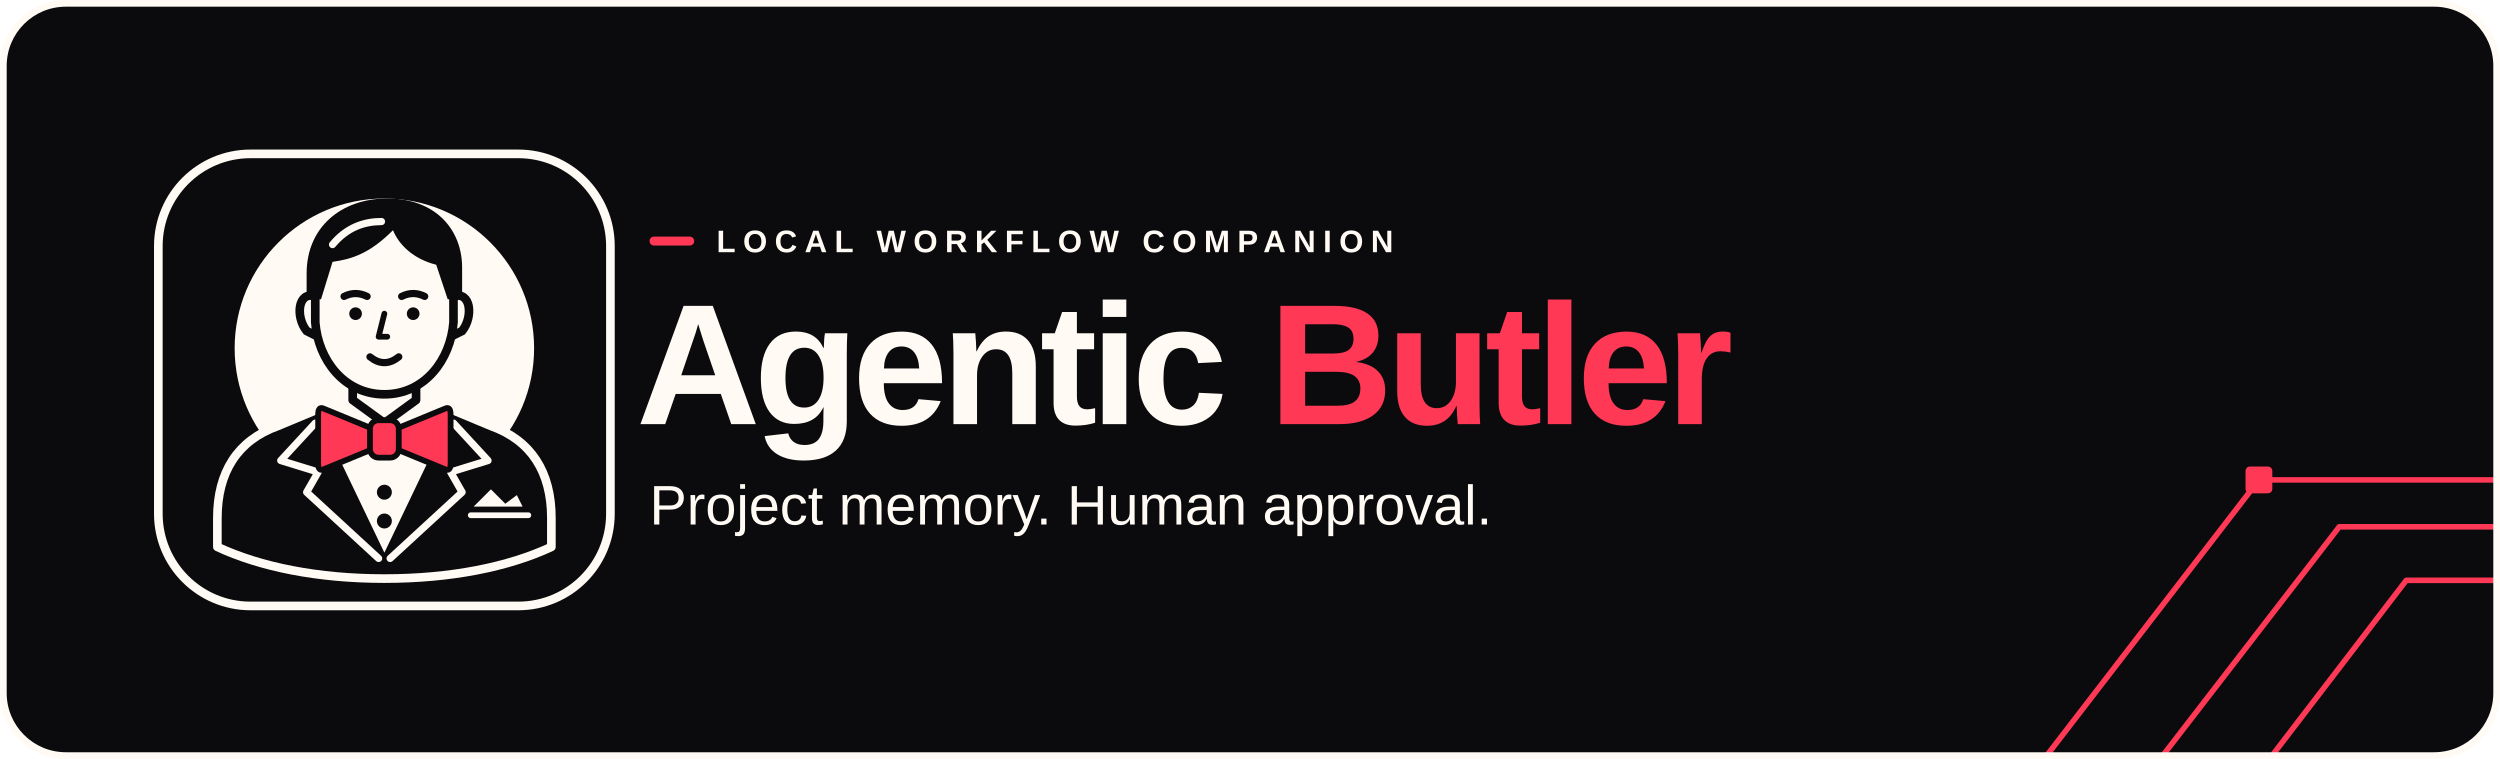
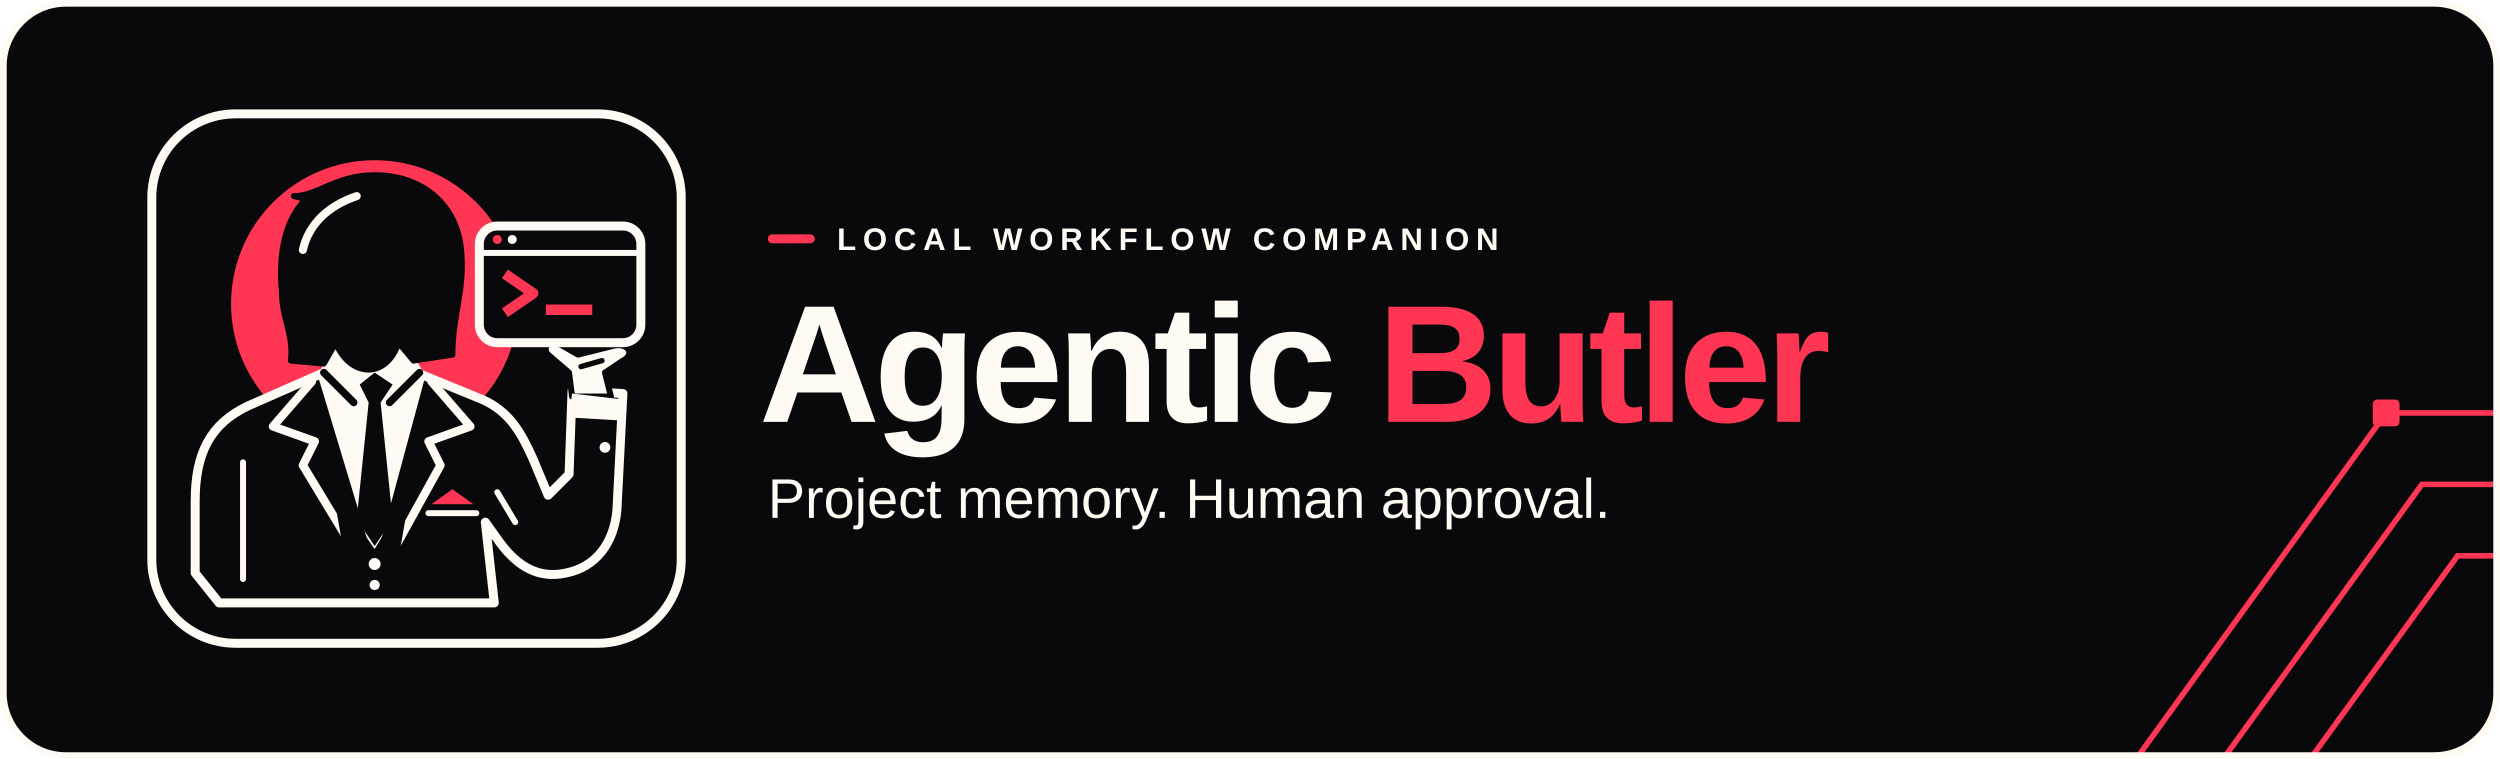
<svg xmlns="http://www.w3.org/2000/svg" width="1120" height="340" viewBox="0 0 1120 340" role="img" aria-labelledby="title desc">
  <defs>
    <clipPath id="frame">
      <rect x="1" y="1" width="1118" height="338" rx="28" />
    </clipPath>
  </defs>
  <g clip-path="url(#frame)">
-     <rect width="1120" height="340" fill="#0b0b0e" />
-     <path d="M915 341l97-126h111m-156 126 81-105h75m-107 105 62-81h45" fill="none" stroke="#ff3855" stroke-width="2.5" stroke-linejoin="round" />
-     <rect x="1006" y="209" width="12" height="12" rx="2" fill="#ff3855" />
-     <g transform="translate(69 67) scale(1.29)">
-       <rect x="1.5" y="1.5" width="157" height="157" rx="32" fill="#0b0b0e" stroke="#fffaf3" stroke-width="3" />
-       <circle cx="80" cy="69" r="52" fill="#fffaf3" />
-       <path d="M22 138v-10c0-16 7-27 21-32l24-10h26l24 10c14 5 21 16 21 32v10c-15 7-35 11-58 11s-43-4-58-11Z" fill="#0b0b0e" stroke="#fffaf3" stroke-width="3" stroke-linejoin="round" />
-       <path d="M57 92l12-6h22l12 6-23 48Z" fill="#fffaf3" />
-       <path d="M69 73v14l11 8 11-8V73" fill="#fffaf3" stroke="#0b0b0e" stroke-width="3" stroke-linejoin="round" />
-       <path d="M56 51c-6-2-7 7-3 12l6 3m45-15c6-2 7 7 3 12l-6 3" fill="#fffaf3" stroke="#0b0b0e" stroke-width="3" stroke-linecap="round" />
-       <path d="M56 49c0-17 10-27 24-27s24 10 24 27v11c-1 13-10 25-24 25S57 73 56 60Z" fill="#fffaf3" stroke="#0b0b0e" stroke-width="3" />
-       <path d="M53 52v-9c0-16 12-26 28-26 17 0 26 11 26 24v11h-5l-4-12c-8-2-13-7-15-12-8 8-14 10-21 11l-4 13Z" fill="#0b0b0e" />
-       <path d="M62 33c5-6 11-8 17-8" fill="none" stroke="#fffaf3" stroke-width="2.5" stroke-linecap="round" />
-       <path d="M66 51q4-2 8 0m12 0q4-2 8 0m-19 21q5 4 10 0" fill="none" stroke="#0b0b0e" stroke-width="2.5" stroke-linecap="round" />
-       <circle cx="70" cy="57" r="2.2" fill="#0b0b0e" />
-       <circle cx="90" cy="57" r="2.2" fill="#0b0b0e" />
-       <path d="M80 57l-2 8h3" fill="none" stroke="#0b0b0e" stroke-width="2" stroke-linecap="round" stroke-linejoin="round" />
-       <path d="M56 95l-12 13 13 4-4 7 25 23m26-47 12 13-13 4 4 7-25 23" fill="none" stroke="#fffaf3" stroke-width="2.5" stroke-linecap="round" stroke-linejoin="round" />
-       <path d="M111 124l6-6 5 5 4-3 2 4Z" fill="#fffaf3" />
-       <path d="M110 127h20" fill="none" stroke="#fffaf3" stroke-width="2" stroke-linecap="round" />
-       <circle cx="80" cy="119" r="2.6" fill="#0b0b0e" />
-       <circle cx="80" cy="129" r="2.6" fill="#0b0b0e" />
-       <path d="M59 90q-2-1-2 2v17q0 3 2 2l17-7v-7Zm42 0q2-1 2 2v17q0 3-2 2l-17-7v-7Z" fill="#ff3855" stroke="#0b0b0e" stroke-width="2" stroke-linejoin="round" />
-       <rect x="75" y="94" width="10" height="13" rx="3" fill="#ff3855" stroke="#0b0b0e" stroke-width="2" />
+     <rect width="1120" height="340" fill="#09090b" />
+     <path d="M957 340l112-155h51m-124 155 89-123h35m-85 123 66-91h19" fill="none" stroke="#ff3653" stroke-width="2.5" />
+     <rect x="1063" y="179" width="12" height="12" rx="2" fill="#ff3653" />
+     <g transform="translate(66 49) scale(1.34)">
+       <rect x="1.5" y="1.5" width="177" height="177" rx="28" fill="#09090b" stroke="#fffaf3" stroke-width="3" />
+       <circle cx="76" cy="65" r="48" fill="#ff3653" />
+       <path d="M16 155v-24c0-16 5-26 18-32l25-11h31l22 9c9 4 13 11 17 20l5 12 7-7 1-28 17 1-2 39c-1 11-7 19-17 21-9 2-16-2-22-10l-5-7 3 27H24Z" fill="#09090b" stroke="#fffaf3" stroke-width="3" stroke-linejoin="round" />
+       <path d="M57 89l5-10h25l6 10-17 63Z" fill="#fffaf3" />
+       <path d="M71 92l5-4 6 4-4 6 4 39-6 9-6-9 4-39Z" fill="#09090b" />
+       <path d="M59 88l10 10m22-10L81 98" fill="none" stroke="#09090b" stroke-width="2.5" stroke-linecap="round" />
+       <path d="M48 84c1-9-3-14-3-23-1-10 0-23 8-31l-4-1c8 0 14-7 27-7 16 0 28 10 29 26 1 13-3 21-3 34l-13 2-5-6c-2 6-6 9-10 9-5 0-9-4-11-9l-4 7Z" fill="#09090b" stroke="#09090b" stroke-width="2" stroke-linejoin="round" />
+       <path d="M52 47c2-9 9-15 18-18" fill="none" stroke="#fffaf3" stroke-width="2.7" stroke-linecap="round" />
+       <path d="M55 91l-13 15 14 5-4 8 23 38m20-66 13 15-14 5 4 8-21 38" fill="none" stroke="#fffaf3" stroke-width="2.8" stroke-linecap="round" stroke-linejoin="round" />
+       <path d="M62 127l14 20 12-20-5 29-7 6-9-6Z" fill="#09090b" />
+       <circle cx="76" cy="152" r="2" fill="#fffaf3" />
+       <circle cx="76" cy="159" r="1.7" fill="#fffaf3" />
+       <path d="M95 132l7-5 7 5Z" fill="#ff3653" />
+       <path d="M94 135h16m-78-17v39m85-29 6 10" fill="none" stroke="#fffaf3" stroke-width="2" stroke-linecap="round" />
+       <path d="M142 96l-1-8-7-6c-2-2 0-5 3-4l7 4 12-3c5-1 7 3 3 5l-6 4 2 8Z" fill="#fffaf3" stroke="#09090b" stroke-width="2" stroke-linejoin="round" />
+       <path d="M142 95l17 2-1 7-17-1Z" fill="#fffaf3" />
+       <circle cx="153" cy="113" r="1.8" fill="#fffaf3" />
+       <path d="M145 86l7-2" fill="none" stroke="#09090b" stroke-width="1.8" stroke-linecap="round" />
+       <g transform="translate(0 -4)">
+         <rect x="111" y="43" width="54" height="39" rx="6" fill="#09090b" stroke="#fffaf3" stroke-width="3" />
+         <path d="M111 52h54" fill="none" stroke="#fffaf3" stroke-width="2" />
+         <circle cx="117" cy="47.5" r="1.5" fill="#ff3653" />
+         <circle cx="122" cy="47.5" r="1.5" fill="#fffaf3" />
+         <path d="m121 60 8 5.5-8 5.5m14 0h12" fill="none" stroke="#ff3653" stroke-width="3.5" stroke-linecap="square" stroke-linejoin="round" />
+       </g>
    </g>
    <g font-family="Segoe UI, Arial, sans-serif">
-       <text x="321" y="113" fill="#fffaf3" font-size="14" font-weight="700" letter-spacing="3.3">LOCAL WORKFLOW COMPANION</text>
-       <rect x="291" y="106" width="20" height="4" rx="2" fill="#ff3855" />
-       <text x="285" y="190" fill="#fffaf3" font-size="77" font-weight="700" letter-spacing="-2.9">Agentic <tspan fill="#ff3855">Butler</tspan>
+       <rect x="344" y="105" width="21" height="4" rx="2" fill="#ff3653" />
+       <text x="375" y="112" fill="#fffaf3" font-size="14" font-weight="700" letter-spacing="3">LOCAL WORKFLOW COMPANION</text>
+       <text x="340" y="189" fill="#fffaf3" font-size="75" font-weight="700" letter-spacing="-2.7">Agentic <tspan fill="#ff3653">Butler</tspan>
      </text>
-       <text x="291" y="235" fill="#fffaf3" font-size="25">Project memory. Human approval.</text>
+       <text x="344" y="232" fill="#fffaf3" font-size="25">Project memory. Human approval.</text>
    </g>
  </g>
  <rect x="1.5" y="1.5" width="1117" height="337" rx="28" fill="none" stroke="#fffaf3" stroke-width="3" />
</svg>
